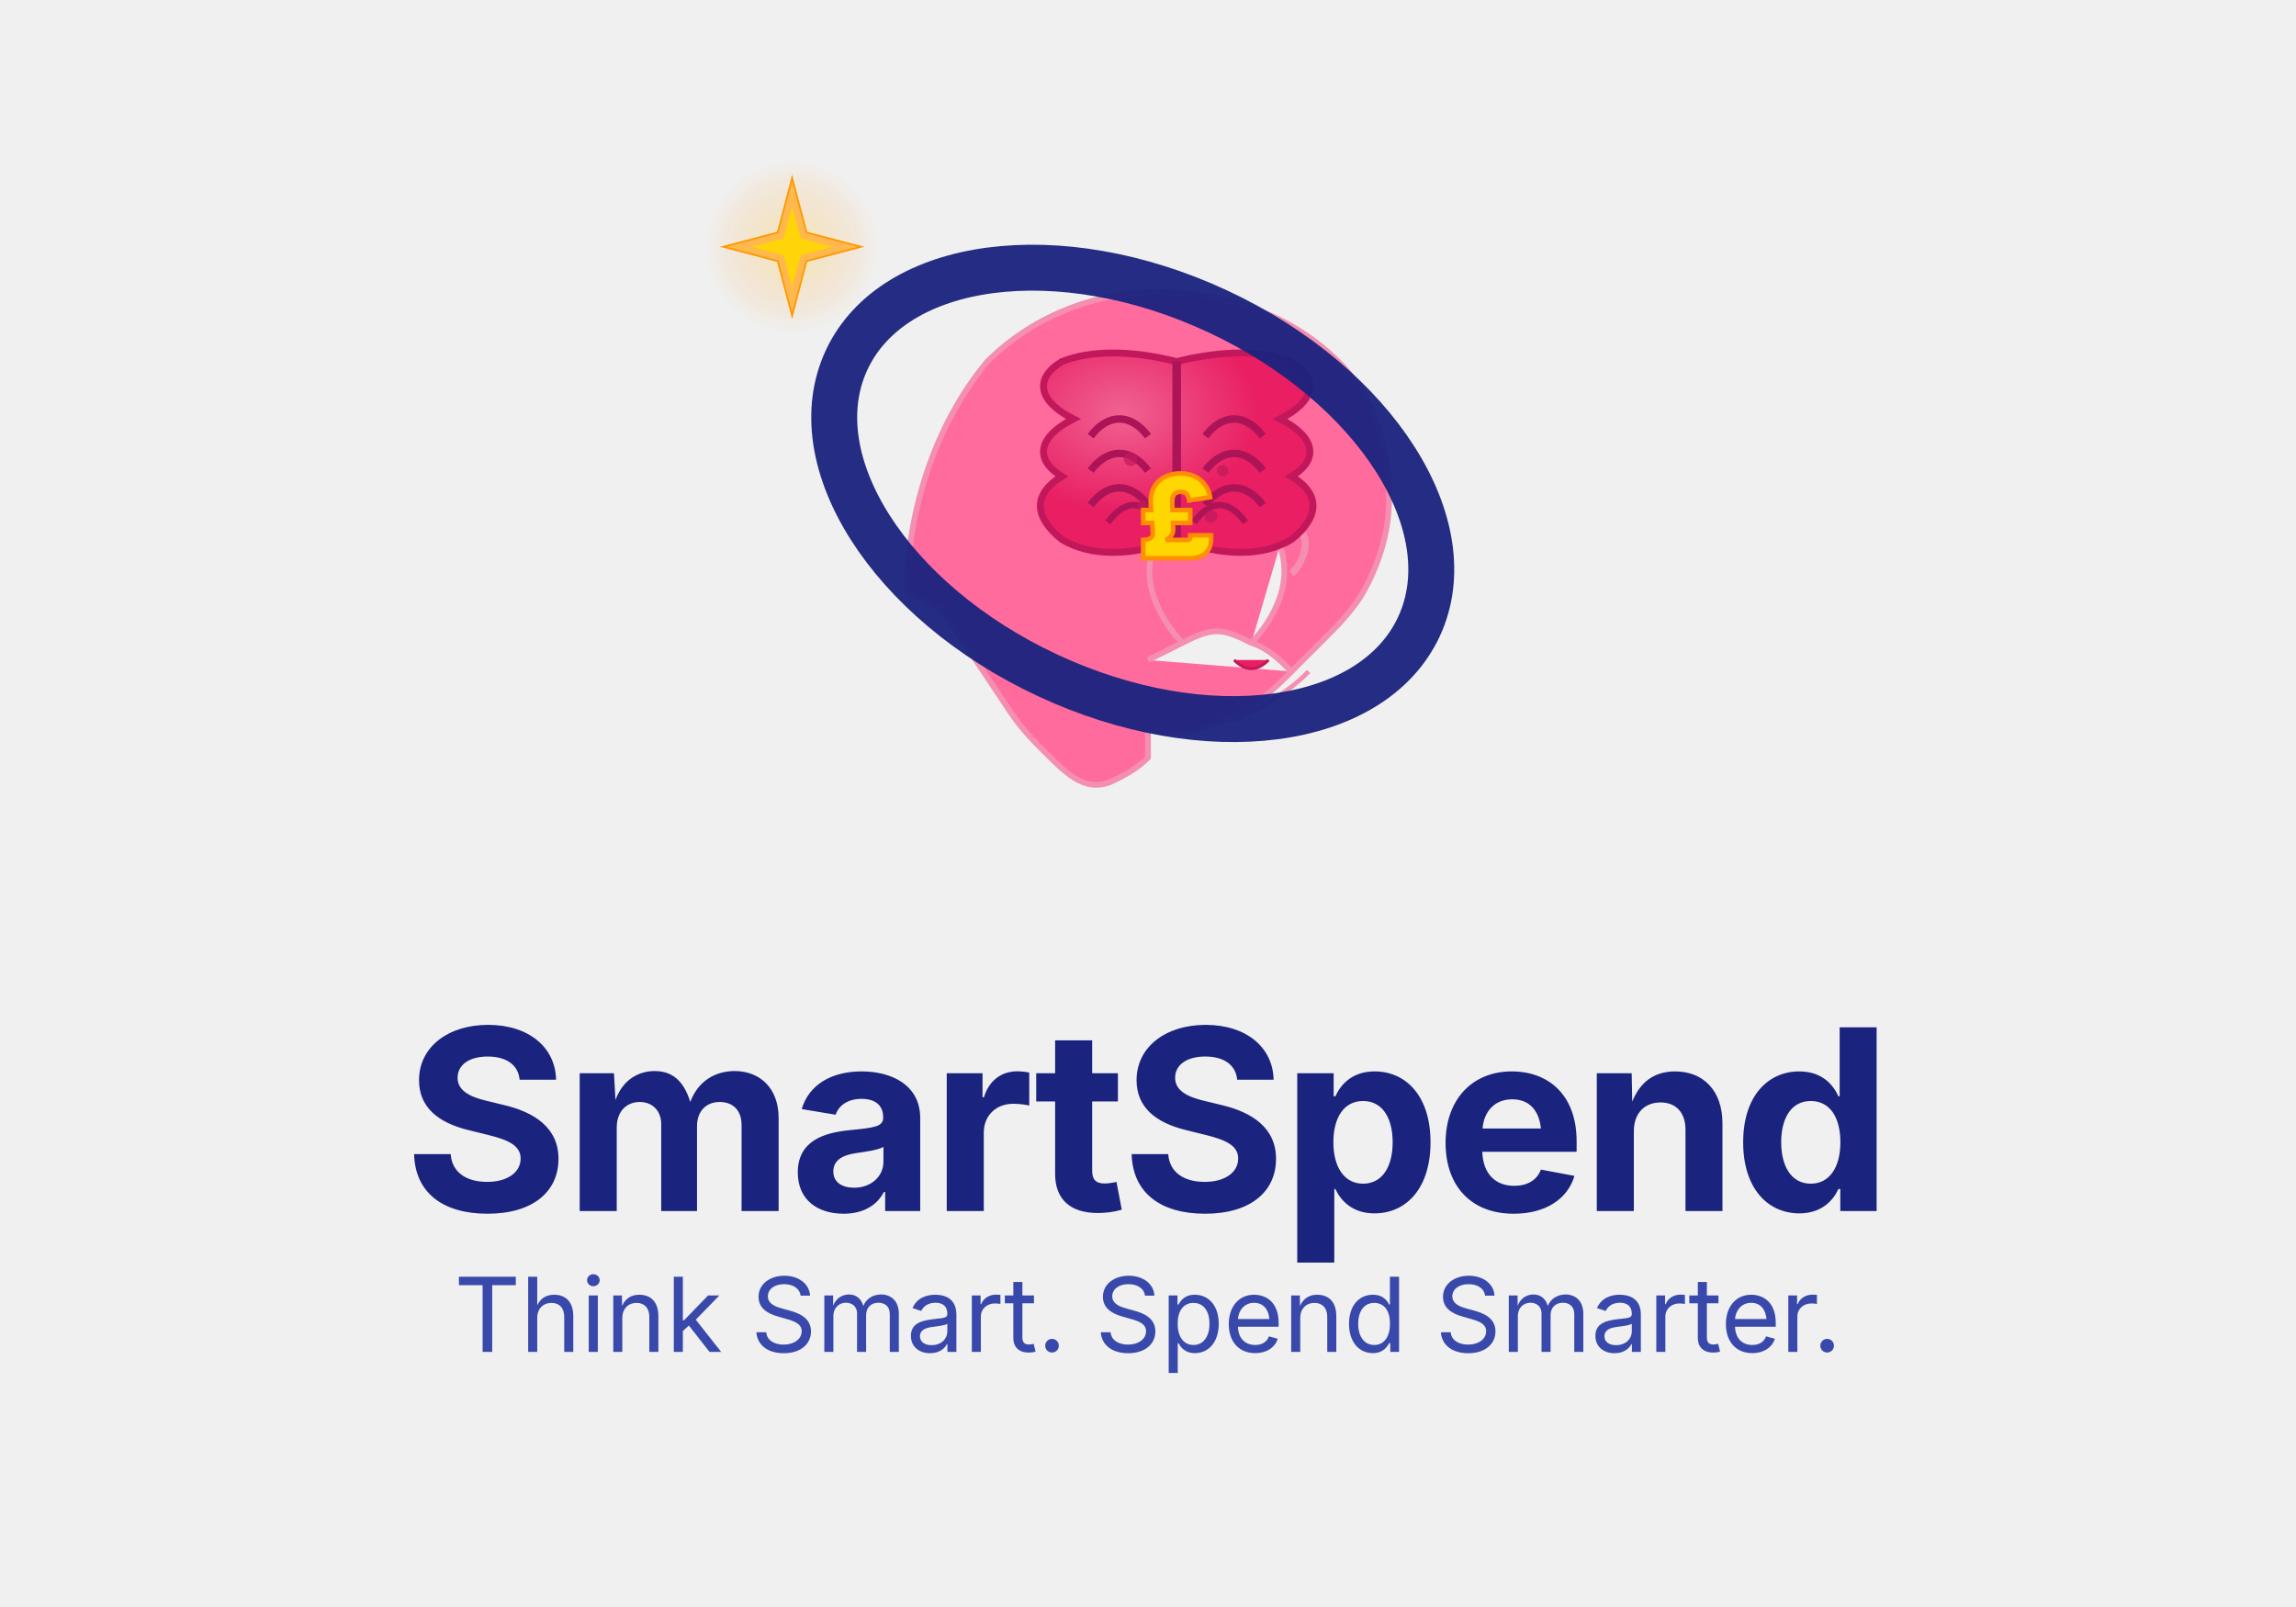
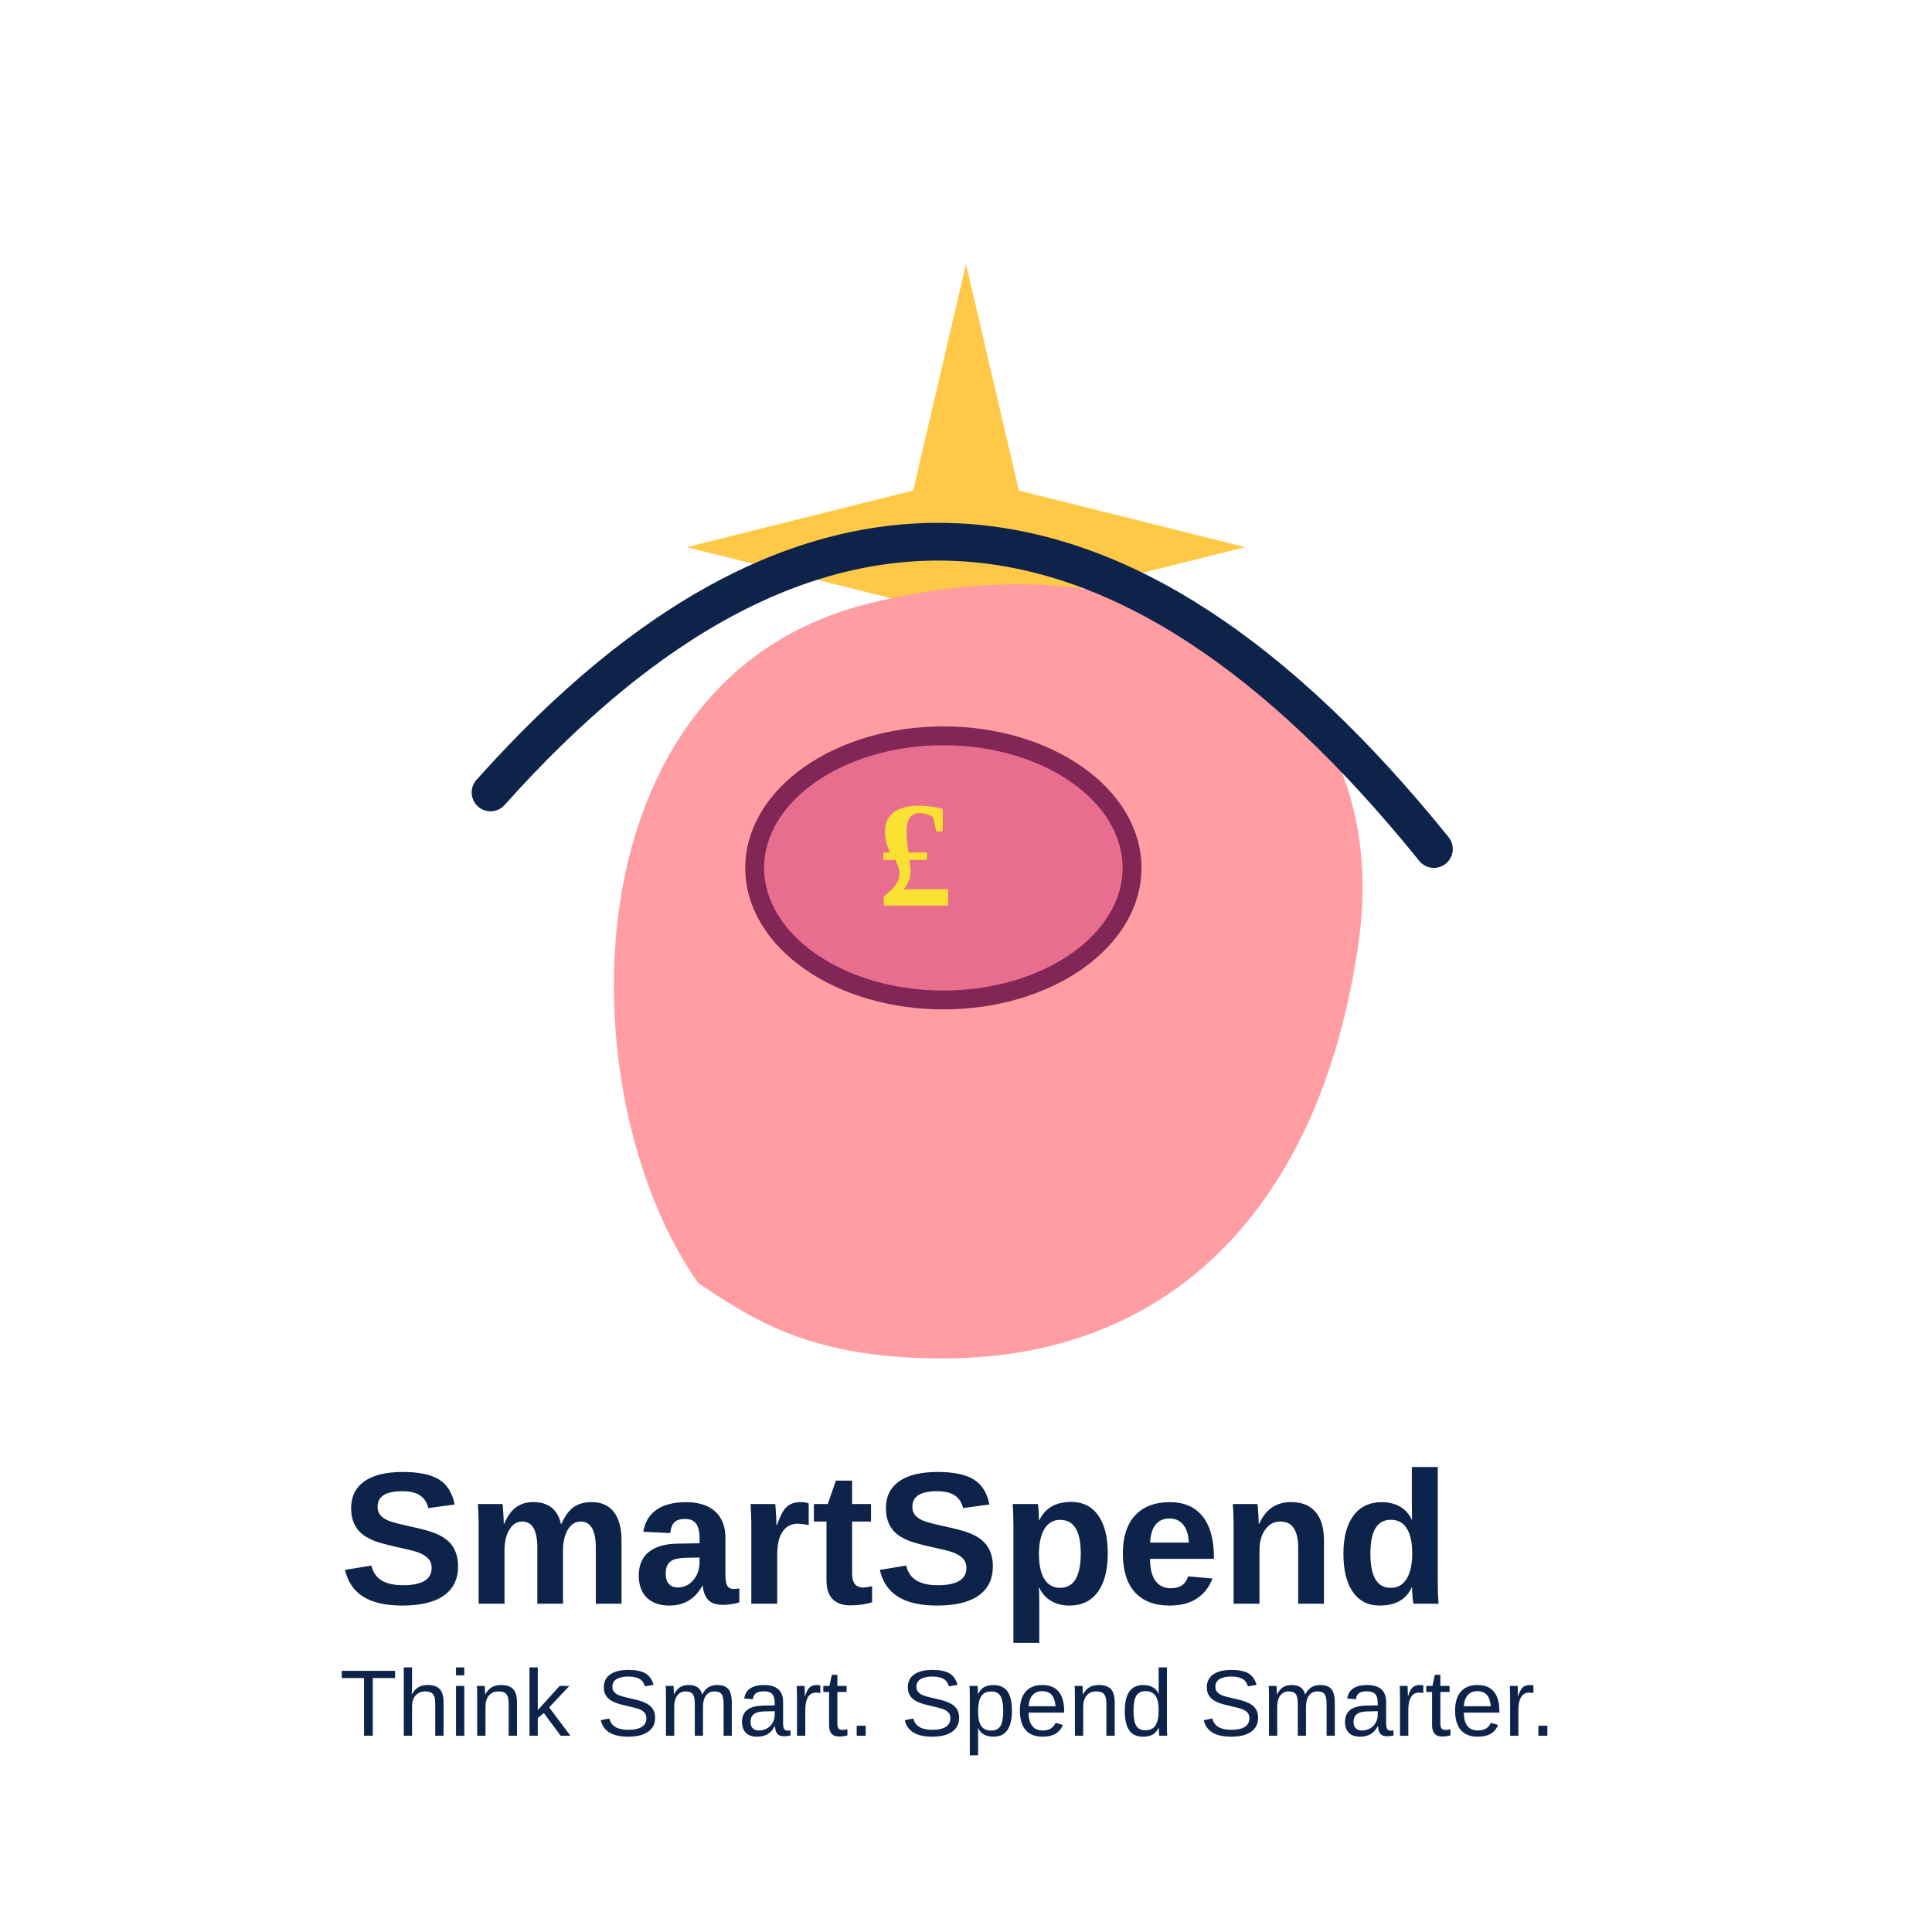
- <svg xmlns="http://www.w3.org/2000/svg" viewBox="0 0 400 280" width="400" height="280">
-   <defs>
-     <radialGradient id="sparkleGlow" cx="50%" cy="50%" r="50%">
-       <stop offset="0%" style="stop-color:#FFD700;stop-opacity:0.6" />
-       <stop offset="50%" style="stop-color:#FFB84D;stop-opacity:0.4" />
-       <stop offset="100%" style="stop-color:#FF8C00;stop-opacity:0" />
-     </radialGradient>
-     <radialGradient id="brainGradient" cx="30%" cy="30%">
-       <stop offset="0%" style="stop-color:#F06292;stop-opacity:1" />
-       <stop offset="100%" style="stop-color:#E91E63;stop-opacity:1" />
-     </radialGradient>
-   </defs>
-   <rect width="400" height="280" fill="transparent" />
-   <g transform="translate(200, 85)">
-     <g transform="translate(-62, -42)">
-       <circle cx="0" cy="0" r="15" fill="url(#sparkleGlow)" opacity="0.5" />
-       <path d="M0,-12 L2.5,-2.5 L12,0 L2.5,2.5 L0,12 L-2.5,2.5 L-12,0 L-2.5,-2.5 Z" fill="#FFB84D" stroke="#FF9800" stroke-width="0.3" />
-       <path d="M0,-7 L1.5,-1.5 L7,0 L1.5,1.5 L0,7 L-1.5,1.5 L-7,0 L-1.5,-1.5 Z" fill="#FFD700" opacity="0.9" />
-     </g>
-     <path d="M-42,18              C-42,6 -38,-10 -28,-22              C-20,-30 -8,-35 5,-34              C18,-33 28,-28 35,-20              C40,-14 42,-6 42,2              C42,8 40,14 37,19              C35,22 33,24 31,26              C29,28 27,30 25,32              C23,34 21,36 18,38              C15,40 12,41 9,42              C6,43 3,43 0,42              L0,47              C-2,49 -4,50 -6,51              C-8,52 -10,52 -12,51              C-14,50 -16,48 -18,46              C-20,44 -22,42 -24,39              C-26,36 -28,33 -30,30              C-32,27 -34,24 -36,21              C-38,20 -40,19 -42,18 Z                            M25,32              C23,30 21,28 18,27              C16,26 14,25 12,25              C10,25 8,26 6,27              C4,28 2,29 0,30                            M18,27              C20,25 22,22 23,19              C24,16 24,13 23,10                            M6,27              C4,25 2,22 1,19              C0,16 0,13 1,10" fill="#FF6B9D" stroke="#F48FB1" stroke-width="1" />
-     <path d="M25,15 C27,13 28,10 27,8" fill="none" stroke="#F48FB1" stroke-width="1.2" />
-     <path d="M15,30 C17,32 19,32 21,30" fill="#E91E63" stroke="#C2185B" stroke-width="0.5" />
-     <path d="M10,38 C12,40 14,41 16,40" fill="none" stroke="#F48FB1" stroke-width="0.8" />
-     <path d="M16,40 C20,38 24,36 28,32" fill="none" stroke="#F48FB1" stroke-width="0.8" />
-     <g transform="translate(5, 3)">
-       <path d="M-18,-15                C-24,-18 -25,-22 -20,-25                C-15,-27 -8,-27 0,-25                C8,-27 15,-27 20,-25                C25,-22 24,-18 18,-15                C24,-12 25,-8 20,-5                C25,-2 25,2 20,6                C15,9 8,9 0,6                C-8,9 -15,9 -20,6                C-25,2 -25,-2 -20,-5                C-25,-8 -24,-12 -18,-15 Z" fill="url(#brainGradient)" stroke="#C2185B" stroke-width="1.2" />
-       <path d="M0,-25 C0,-15 0,-5 0,6" fill="none" stroke="#AD1457" stroke-width="1.5" />
-       <path d="M-15,-12 C-12,-16 -8,-16 -5,-12" fill="none" stroke="#AD1457" stroke-width="1.3" />
-       <path d="M-15,-6 C-12,-10 -8,-10 -5,-6" fill="none" stroke="#AD1457" stroke-width="1.3" />
-       <path d="M-15,0 C-12,-4 -8,-4 -5,0" fill="none" stroke="#AD1457" stroke-width="1.3" />
-       <path d="M-12,3 C-9,-1 -6,-1 -3,3" fill="none" stroke="#AD1457" stroke-width="1.1" />
-       <path d="M5,-12 C8,-16 12,-16 15,-12" fill="none" stroke="#AD1457" stroke-width="1.3" />
-       <path d="M5,-6 C8,-10 12,-10 15,-6" fill="none" stroke="#AD1457" stroke-width="1.3" />
-       <path d="M5,0 C8,-4 12,-4 15,0" fill="none" stroke="#AD1457" stroke-width="1.3" />
-       <path d="M3,3 C6,-1 9,-1 12,3" fill="none" stroke="#AD1457" stroke-width="1.1" />
-       <circle cx="-8" cy="-8" r="1.2" fill="#C2185B" opacity="0.7" />
-       <circle cx="8" cy="-6" r="1" fill="#C2185B" opacity="0.7" />
-       <circle cx="-6" cy="0" r="0.8" fill="#C2185B" opacity="0.7" />
-       <circle cx="6" cy="2" r="1.1" fill="#C2185B" opacity="0.7" />
-       <circle cx="-3" cy="-3" r="0.6" fill="#C2185B" opacity="0.7" />
-       <circle cx="3" cy="-1" r="0.7" fill="#C2185B" opacity="0.7" />
-       <g transform="translate(0, -6)">
-         <text x="0" y="8" font-family="Inter, Arial Black, sans-serif" font-size="20" font-weight="900" fill="#FFD700" stroke="#FF8F00" stroke-width="0.8" text-anchor="middle" dominant-baseline="central">£</text>
-       </g>
-     </g>
-     <ellipse cx="-2" cy="2" rx="55" ry="35" fill="none" stroke="#1A237E" stroke-width="8" transform="rotate(25)" opacity="0.95" />
-   </g>
-   <g transform="translate(200, 195)">
-     <text x="0" y="0" font-family="Inter, system-ui, -apple-system, sans-serif" font-size="44" font-weight="700" fill="#1A237E" text-anchor="middle" dominant-baseline="central" letter-spacing="-0.02em">SmartSpend</text>
-     <text x="0" y="34" font-family="Inter, system-ui, -apple-system, sans-serif" font-size="18" font-weight="400" fill="#3949AB" text-anchor="middle" dominant-baseline="central" letter-spacing="-0.005em">Think Smart. Spend Smarter.</text>
-   </g>
+ <svg xmlns="http://www.w3.org/2000/svg" viewBox="0 0 1024 1024">
+   <style>
+     .text { font-family: 'Arial', sans-serif; fill: #0D2349; }
+     .title { font-size: 100px; font-weight: bold; }
+     .subtitle { font-size: 50px; }
+   </style>
+   <rect width="1024" height="1024" fill="white" />
+   <path d="M512 140 L540 260 L660 290 L540 320 L512 440 L484 320 L364 290 L484 260 Z" fill="#FFC947" />
+   <path d="M370 680 C300 580, 300 360, 460 320 C620 280, 740 360, 720 500 C700 640, 620 720, 500 720 C430 720, 400 700, 370 680 Z" fill="#FF9DA3" />
+   <ellipse cx="500" cy="460" rx="100" ry="70" fill="#E86E90" stroke="#822656" stroke-width="10" />
+   <text x="465" y="480" font-size="80" font-weight="bold" fill="#FBE132">£</text>
+   <path d="M260 420 Q510 140, 760 450" fill="none" stroke="#0D2349" stroke-width="20" stroke-linecap="round" />
+   <text x="180" y="850" class="text title">SmartSpend</text>
+   <text x="180" y="920" class="text subtitle">Think Smart. Spend Smarter.</text>
</svg>
